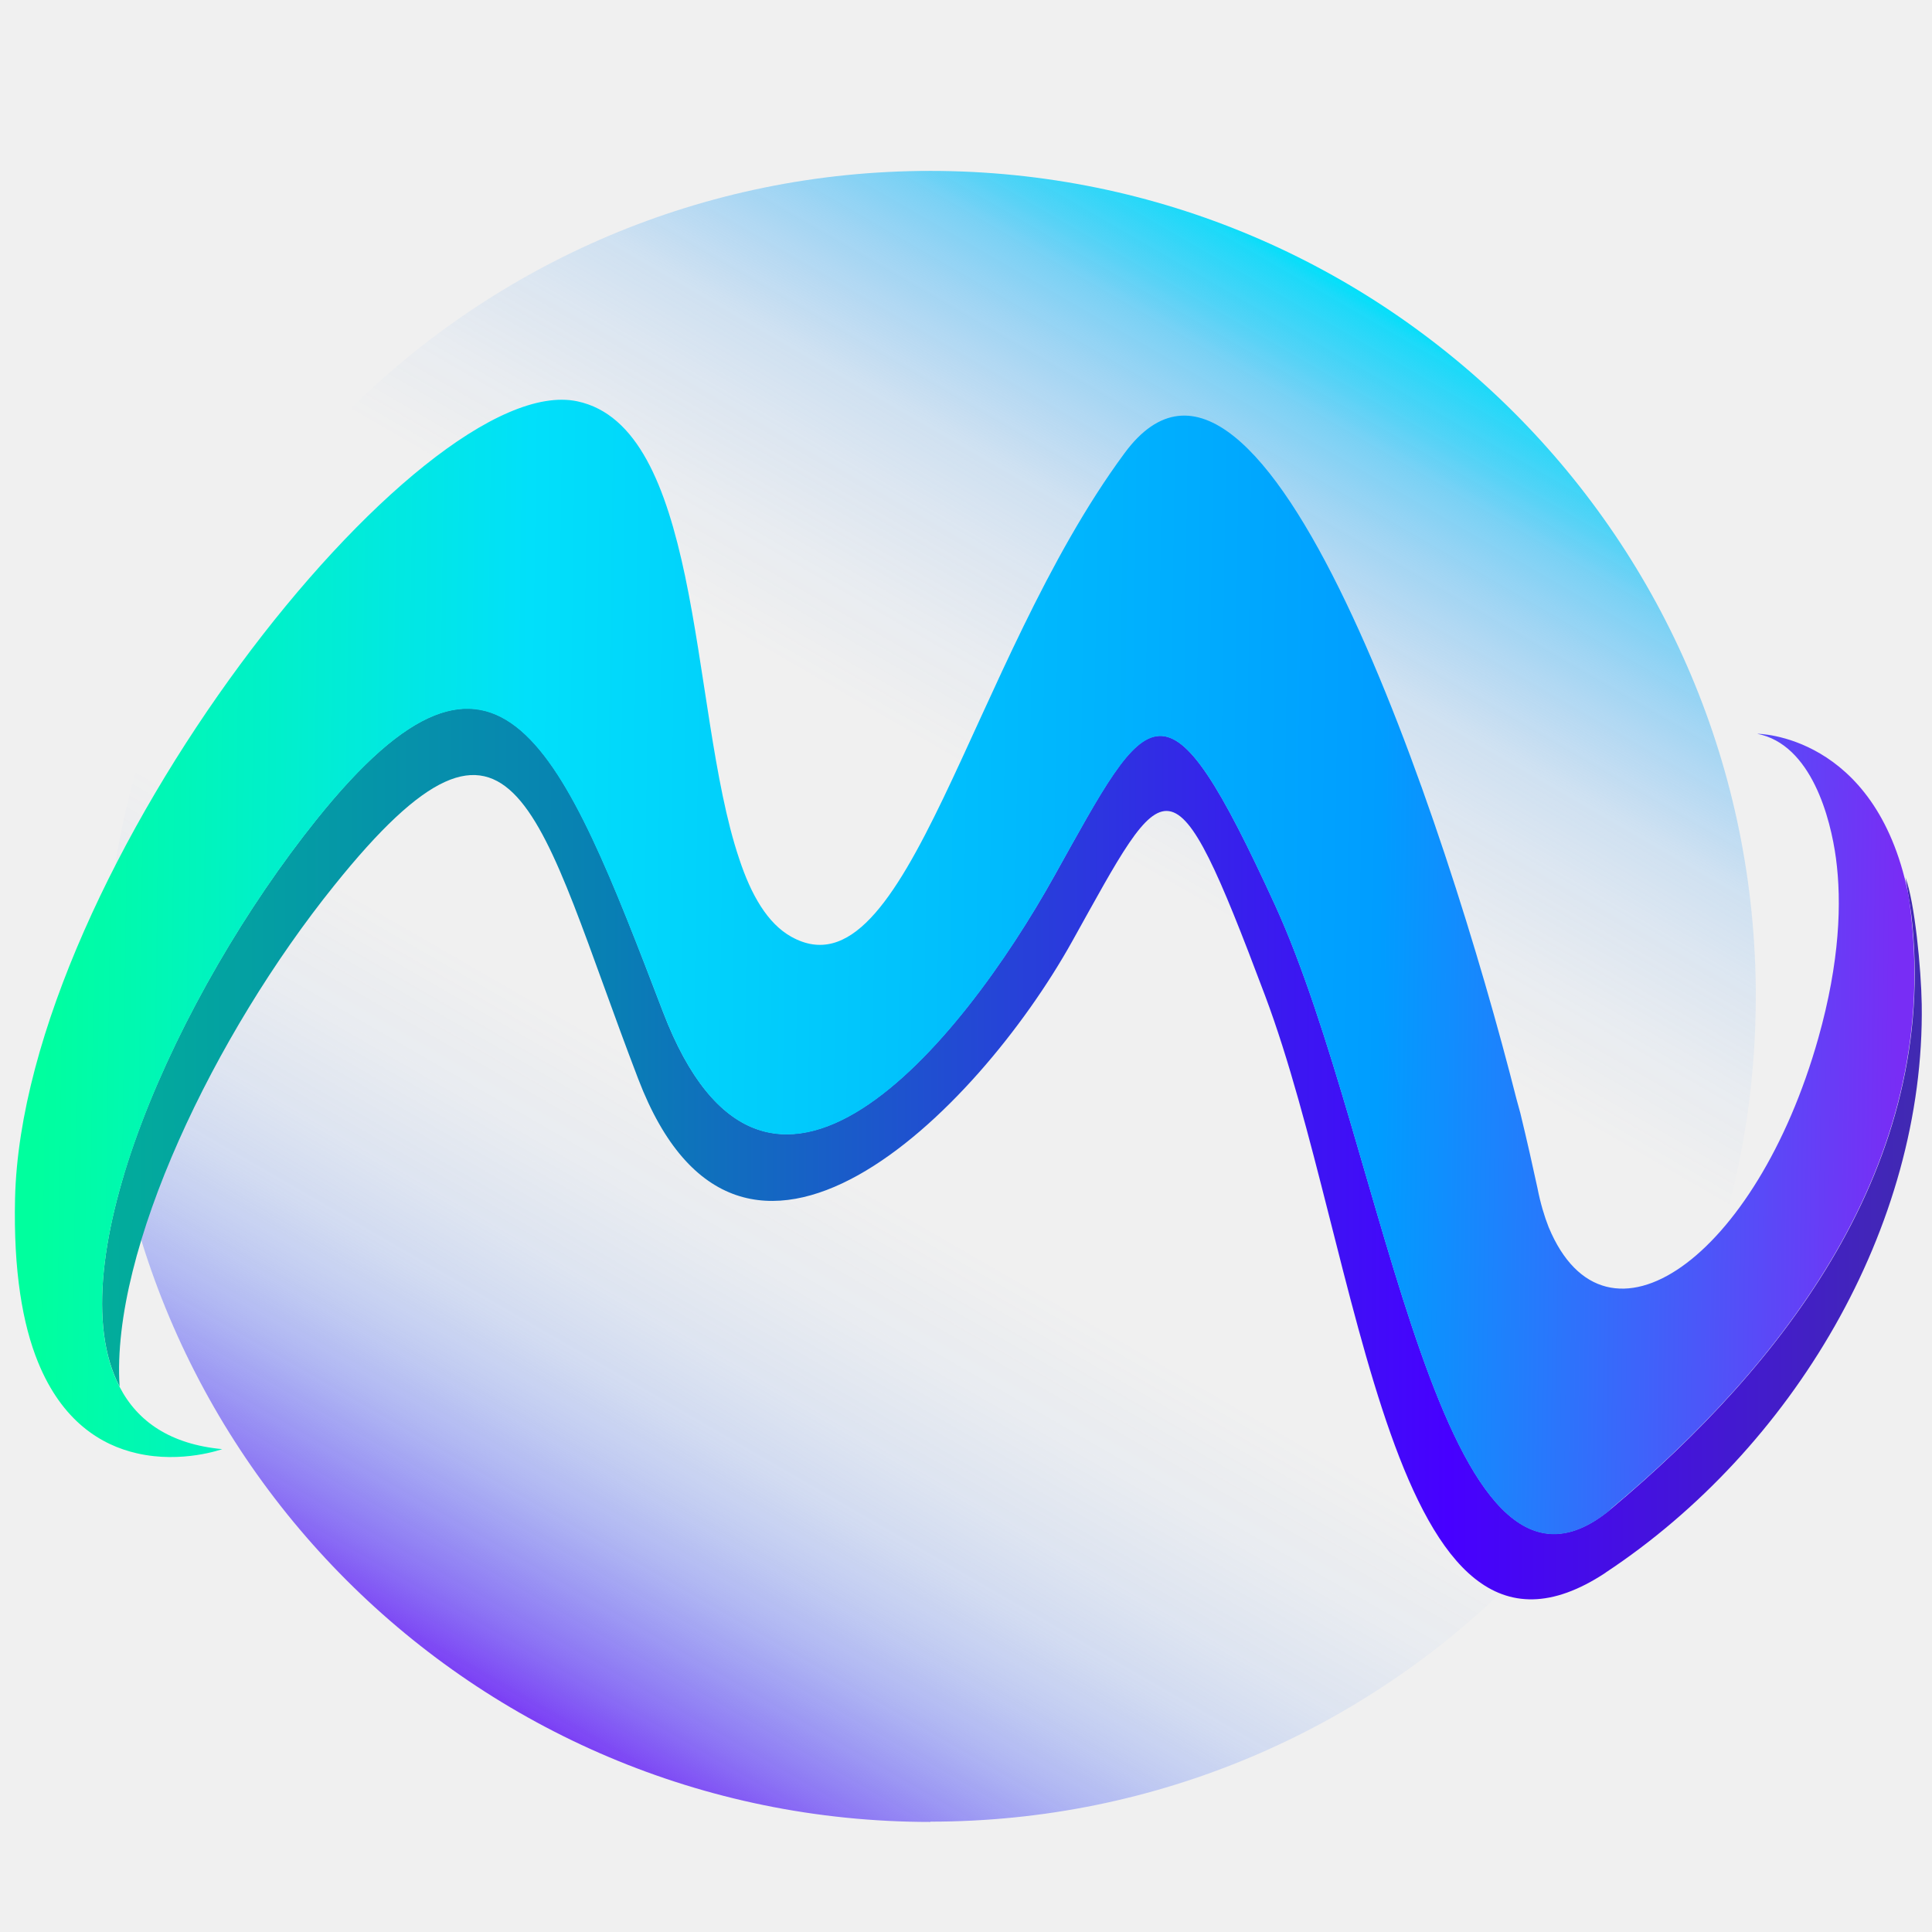
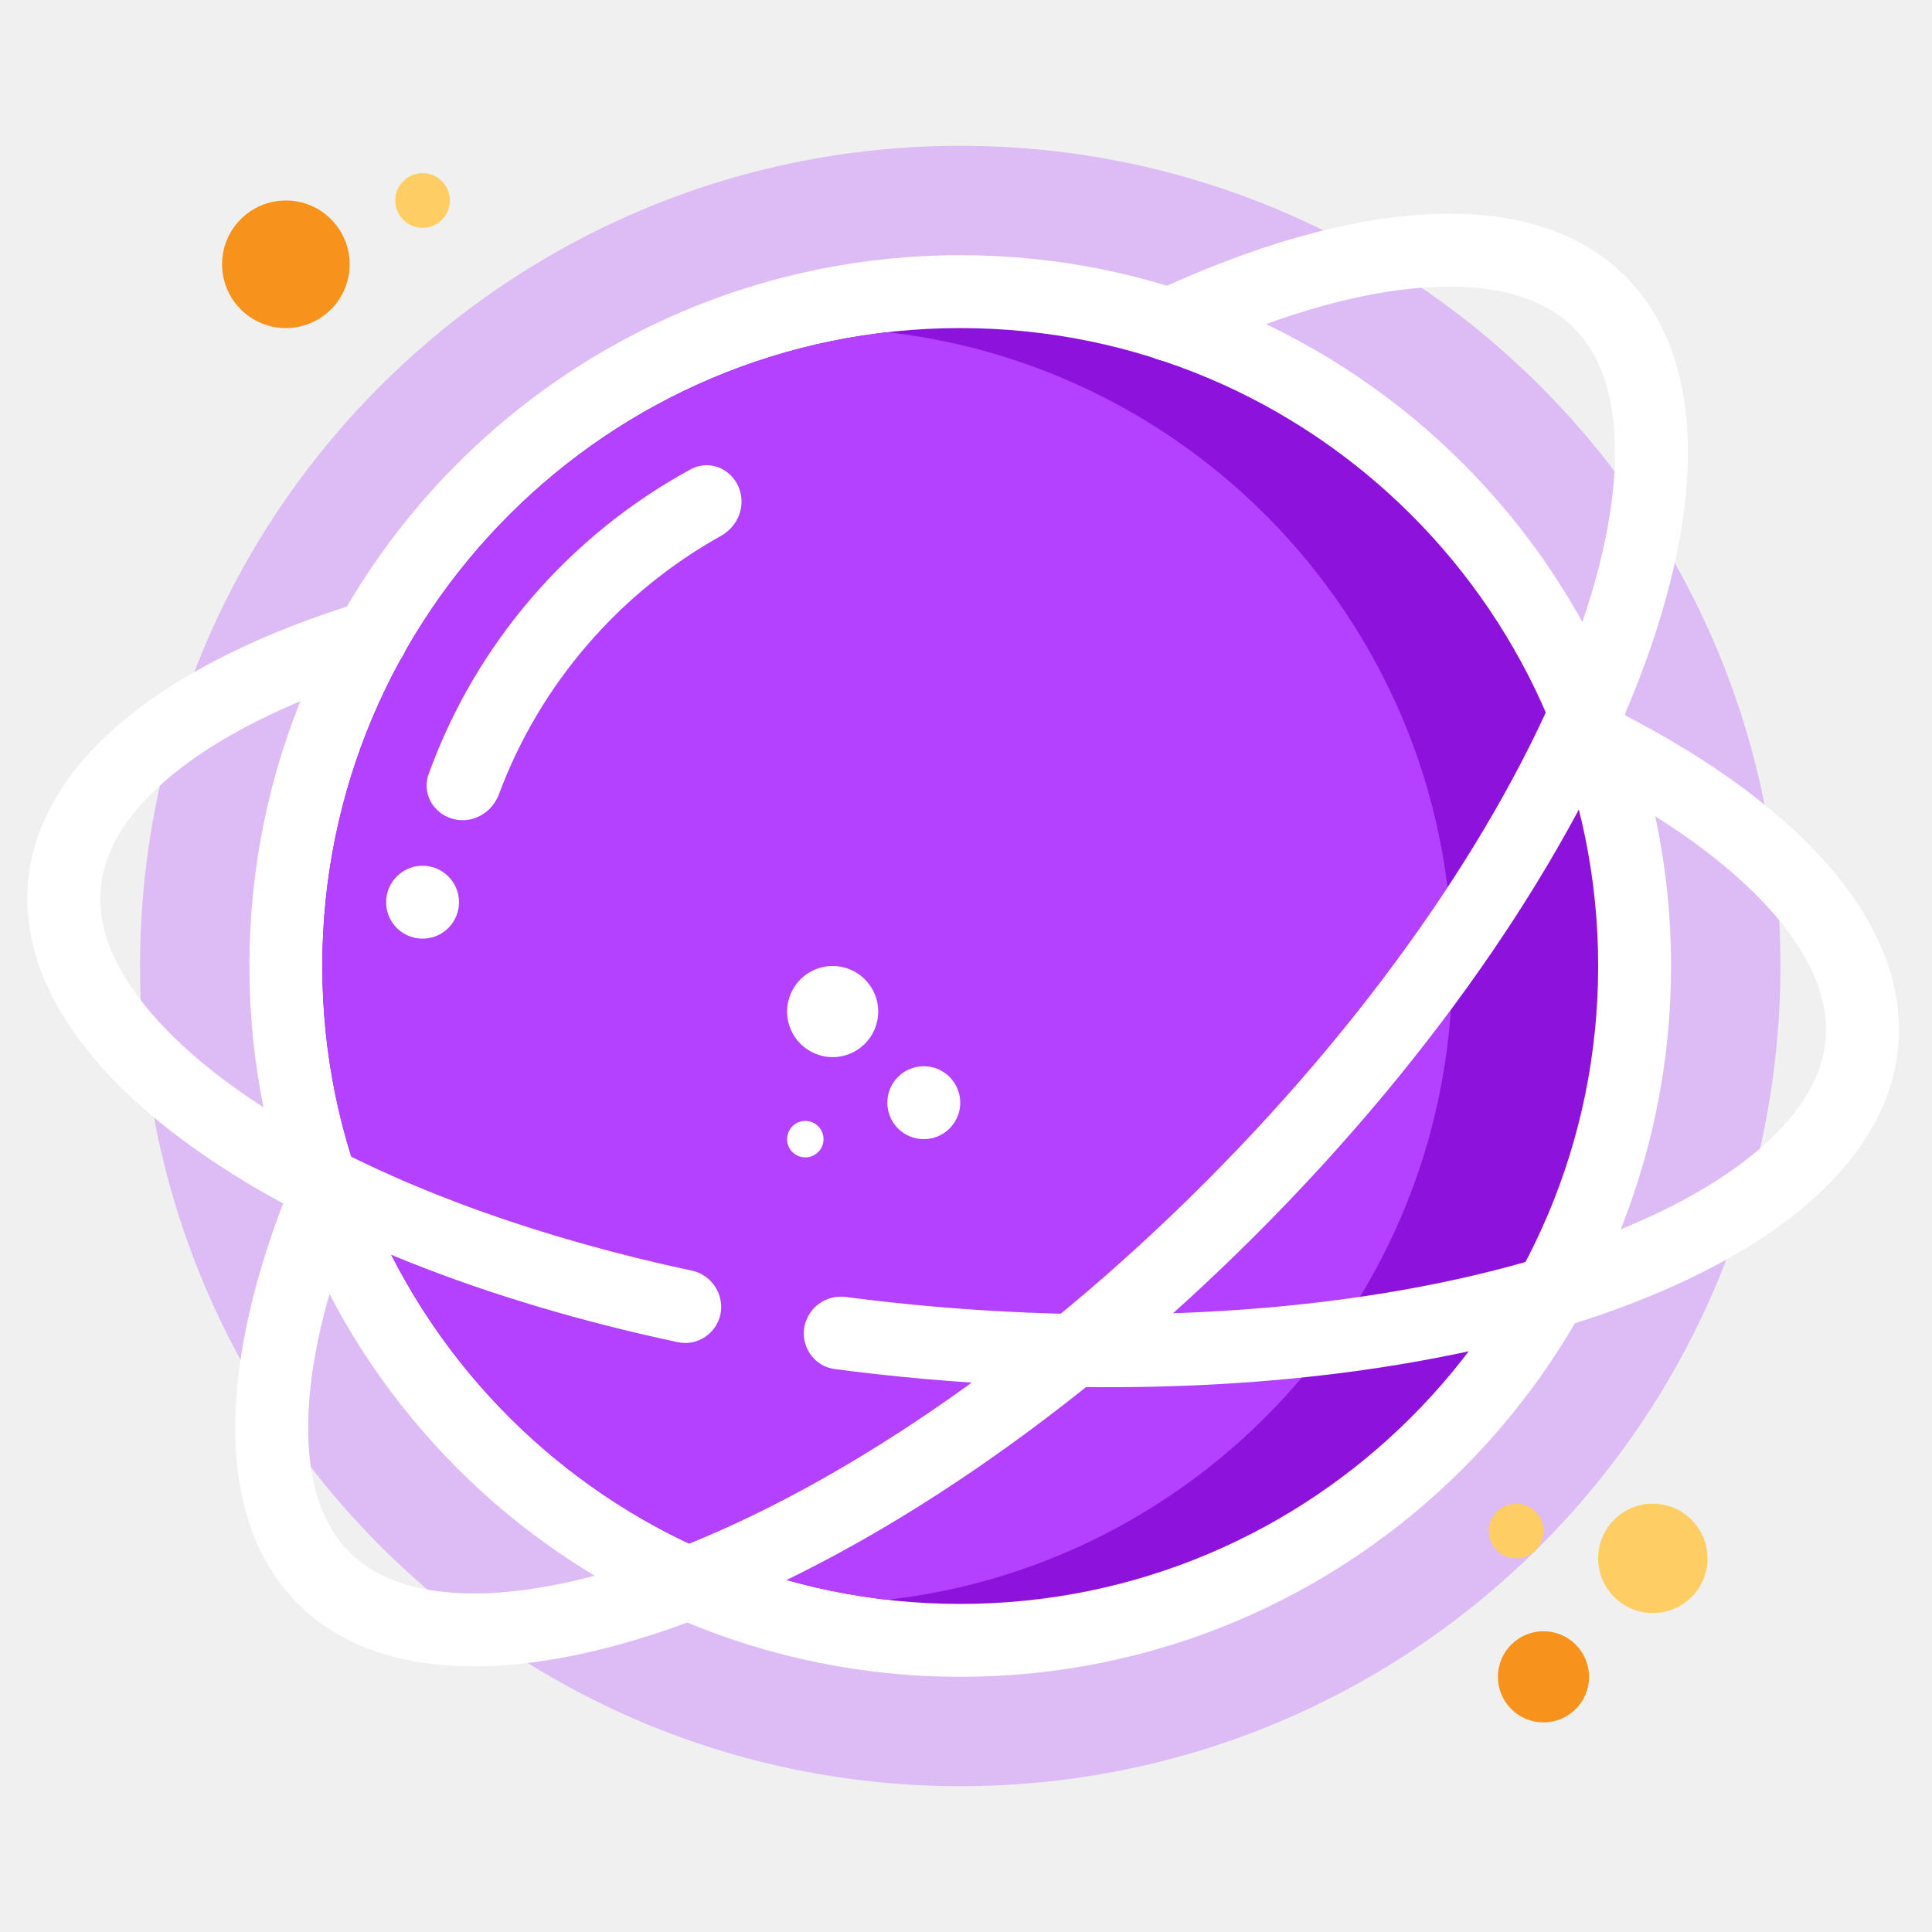
- <svg xmlns="http://www.w3.org/2000/svg" width="260" height="260" viewBox="0 0 260 260" fill="none">
-   <path d="M125.193 245.15C186.53 245.15 236.286 195.431 236.286 134.056C236.286 72.681 186.53 23 125.193 23C63.855 23 14.099 72.719 14.099 134.094C14.099 195.469 63.817 245.188 125.193 245.188V245.15Z" fill="url(#paint0_linear_1_40)" />
-   <path d="M216.066 211.652C187.057 230.815 183.209 168.459 170.233 133.943C157.633 100.445 157.068 103.765 144.279 126.7C131.491 149.674 99.729 181.436 85.884 145.184C72.229 109.574 69.701 88.336 44.955 119.193C28.923 139.111 14.89 168.233 16.097 186.604C7.534 170.232 23.679 133.868 42.616 110.253C67.362 79.396 75.624 100.558 89.242 136.206C103.124 172.42 129.153 140.733 141.941 117.76C154.729 94.824 156.728 89.355 171.629 121.872C186.491 154.427 193.81 222.29 216.821 203.051C239.832 183.775 261.07 156.841 257.222 123.154C257.109 122.136 256.58 119.08 256.43 118.099C257.674 121.381 258.542 130.397 258.618 135.15C259.07 165.178 241.152 195.054 216.104 211.614L216.066 211.652Z" fill="url(#paint1_linear_1_40)" />
-   <path d="M216.82 203.089C193.81 222.328 186.491 154.502 171.628 121.91C156.728 89.392 154.766 94.862 141.941 117.798C129.19 140.771 103.124 172.458 89.242 136.244C75.586 100.634 67.362 79.434 42.616 110.291C23.679 133.905 7.534 170.27 16.097 186.642C18.511 191.32 22.963 194.375 29.904 195.017C29.904 195.017 24.509 196.978 18.436 195.582C13.607 194.488 8.364 191.282 5.12 183.322C3.045 178.23 1.8 171.1 2.026 161.255C3.083 117.157 56.574 49.519 77.698 54.008C85.847 55.744 89.657 65.552 92.184 77.472C94.862 90.222 96.032 105.349 99.465 115.534C101.087 120.476 103.312 124.286 106.481 126.059C122.136 134.811 130.473 89.242 151.334 60.987C169.856 35.864 194.639 110.593 204.07 147.863C204.259 148.504 204.41 149.146 204.598 149.787C205.541 153.672 206.296 157.067 206.899 159.859C207.314 161.971 207.842 163.707 208.408 165.14C216.104 183.7 236.361 169.252 244.698 139.715C247.602 129.416 247.866 121.382 247.074 115.497C246.358 110.178 243.792 100.181 236.474 98.748C236.474 98.748 252.355 98.748 256.769 120.137C256.958 121.08 257.071 122.136 257.184 123.154C261.032 156.841 239.794 183.775 216.783 203.052L216.82 203.089Z" fill="url(#paint2_linear_1_40)" />
-   <defs>
-     <linearGradient id="paint0_linear_1_40" x1="69.627" y1="230.287" x2="180.758" y2="37.863" gradientUnits="userSpaceOnUse">
-       <stop stop-color="#7433F5" stop-opacity="0.94" />
-       <stop offset="0.04" stop-color="#6845F6" stop-opacity="0.74" />
-       <stop offset="0.08" stop-color="#5D55F6" stop-opacity="0.57" />
-       <stop offset="0.12" stop-color="#5464F7" stop-opacity="0.41" />
-       <stop offset="0.16" stop-color="#4C70F7" stop-opacity="0.28" />
-       <stop offset="0.2" stop-color="#4579F7" stop-opacity="0.18" />
-       <stop offset="0.25" stop-color="#4081F8" stop-opacity="0.1" />
-       <stop offset="0.31" stop-color="#3D86F8" stop-opacity="0.04" />
-       <stop offset="0.38" stop-color="#3B89F8" stop-opacity="0" />
-       <stop offset="0.5" stop-color="#3A8AF8" stop-opacity="0" />
-       <stop offset="0.63" stop-color="#398BF8" stop-opacity="0" />
-       <stop offset="0.69" stop-color="#388EF8" stop-opacity="0.04" />
-       <stop offset="0.75" stop-color="#3492F8" stop-opacity="0.1" />
-       <stop offset="0.8" stop-color="#3099F8" stop-opacity="0.17" />
-       <stop offset="0.84" stop-color="#2AA2F9" stop-opacity="0.28" />
-       <stop offset="0.88" stop-color="#23ACF9" stop-opacity="0.4" />
-       <stop offset="0.92" stop-color="#1BB9F9" stop-opacity="0.55" />
-       <stop offset="0.95" stop-color="#11C8F9" stop-opacity="0.72" />
-       <stop offset="0.99" stop-color="#06D8FA" stop-opacity="0.91" />
-       <stop offset="1" stop-color="#01E0FA" />
-     </linearGradient>
-     <linearGradient id="paint1_linear_1_40" x1="13.758" y1="155.294" x2="258.58" y2="155.294" gradientUnits="userSpaceOnUse">
-       <stop stop-color="#02AD9B" />
-       <stop offset="0.28" stop-color="#087FB4" />
-       <stop offset="0.74" stop-color="#4700FF" />
-       <stop offset="1" stop-color="#412AB1" />
-     </linearGradient>
-     <linearGradient id="paint2_linear_1_40" x1="255.562" y1="131.718" x2="5.271" y2="128.209" gradientUnits="userSpaceOnUse">
-       <stop stop-color="#782DF5" />
-       <stop offset="0.28" stop-color="#009DFF" />
-       <stop offset="0.74" stop-color="#01E0FA" />
-       <stop offset="1" stop-color="#00FF9E" />
-     </linearGradient>
-   </defs>
+ <svg xmlns="http://www.w3.org/2000/svg" width="212" height="212" viewBox="0 0 212 212" fill="none">
+   <circle cx="105.368" cy="106" r="90" fill="#B341FF" fill-opacity="0.3" />
+   <circle cx="105.368" cy="106" r="74" fill="#8C12DC" stroke="white" stroke-width="8" />
+   <mask id="mask0_2_332" style="mask-type:alpha" maskUnits="userSpaceOnUse" x="35" y="36" width="141" height="140">
+     <circle cx="105.368" cy="106" r="70" fill="#B341FF" />
+   </mask>
+   <g mask="url(#mask0_2_332)">
+     <circle cx="89.368" cy="106" r="70" fill="#B341FF" />
+   </g>
+   <path fill-rule="evenodd" clip-rule="evenodd" d="M81.368 55.047C81.368 52.087 78.354 50.1 75.754 51.516C62.53 58.719 52.219 70.597 47.04 84.93C46.128 87.453 48.084 90 50.767 90C52.557 90 54.124 88.828 54.749 87.15C59.252 75.062 67.962 65.022 79.098 58.81C80.471 58.044 81.368 56.619 81.368 55.047Z" fill="white" />
+   <circle cx="46.368" cy="99" r="4" fill="white" />
+   <path fill-rule="evenodd" clip-rule="evenodd" d="M177.207 48.812C177.06 42.687 175.31 38.592 172.692 35.974C170.074 33.356 165.979 31.606 159.854 31.459C153.673 31.311 145.933 32.837 137.041 36.263C134.724 37.155 132.354 38.168 129.939 39.297C129.053 39.711 128.043 39.767 127.113 39.463C123.813 38.385 123.117 33.665 126.259 32.187C148.644 21.652 168.211 20.18 178.349 30.317C196.197 48.166 178.058 95.242 137.834 135.466C97.61 175.69 50.533 193.829 32.685 175.981C23.354 166.65 23.859 149.33 32.213 129.177C33.554 125.943 38.339 126.479 39.528 129.772C39.855 130.677 39.837 131.67 39.472 132.559C39.181 133.269 38.9 133.974 38.63 134.674C35.204 143.565 33.679 151.306 33.827 157.487C33.973 163.612 35.723 167.706 38.342 170.324C40.96 172.943 45.054 174.693 51.179 174.839C57.361 174.987 65.101 173.462 73.992 170.036C91.754 163.192 112.666 149.321 132.177 129.81C151.688 110.298 165.56 89.386 172.403 71.624C175.829 62.733 177.355 54.993 177.207 48.812Z" fill="white" />
+   <path d="M78.52 145.524C80.018 143.149 78.642 140.009 75.896 139.422C59.514 135.924 45.224 130.749 34.186 124.649C25.846 120.04 19.701 115.092 15.841 110.261C12.017 105.476 10.726 101.214 11.048 97.525C11.371 93.837 13.383 89.864 17.98 85.815C22.62 81.728 29.531 77.921 38.544 74.83C39.665 74.445 40.812 74.074 41.986 73.716C42.946 73.424 43.756 72.758 44.245 71.882C45.929 68.865 43.297 64.965 39.989 65.963C18.415 72.472 4.254 83.398 3.078 96.828C1.248 117.752 31.518 138.16 74.384 147.28C75.992 147.622 77.643 146.914 78.52 145.524ZM101.703 151.335C158.372 156.292 206.094 139.927 208.295 114.782C209.504 100.967 196.72 87.375 175.556 77.11C172.801 75.774 169.935 78.79 170.999 81.661C171.603 83.288 172.781 84.643 174.325 85.435C175.302 85.936 176.256 86.445 177.188 86.96C185.527 91.569 191.673 96.518 195.532 101.348C199.357 106.134 200.648 110.396 200.325 114.085C200.003 117.773 197.991 121.747 193.394 125.796C188.754 129.882 181.842 133.688 172.829 136.779C154.824 142.953 129.888 145.77 102.401 143.365C99.155 143.081 95.956 142.73 92.812 142.319C91.236 142.112 89.677 142.83 88.829 144.175C87.283 146.625 88.748 149.852 91.62 150.231C94.071 150.553 96.551 150.84 99.057 151.088L101.703 151.335Z" fill="white" />
+   <circle cx="31.368" cy="29" r="7" fill="#F7931B" />
+   <circle cx="46.368" cy="22" r="3" fill="#FECD64" />
+   <circle cx="169.368" cy="184" r="5" fill="#F7931B" />
+   <circle cx="181.368" cy="171" r="6" fill="#FECD64" />
+   <circle cx="166.368" cy="168" r="3" fill="#FECD64" />
+   <circle cx="101.368" cy="121" r="4" transform="rotate(-90 101.368 121)" fill="white" />
+   <circle cx="91.368" cy="111" r="5" transform="rotate(-90 91.3677 111)" fill="white" />
+   <circle cx="88.368" cy="125" r="2" transform="rotate(-90 88.3677 125)" fill="white" />
</svg>
